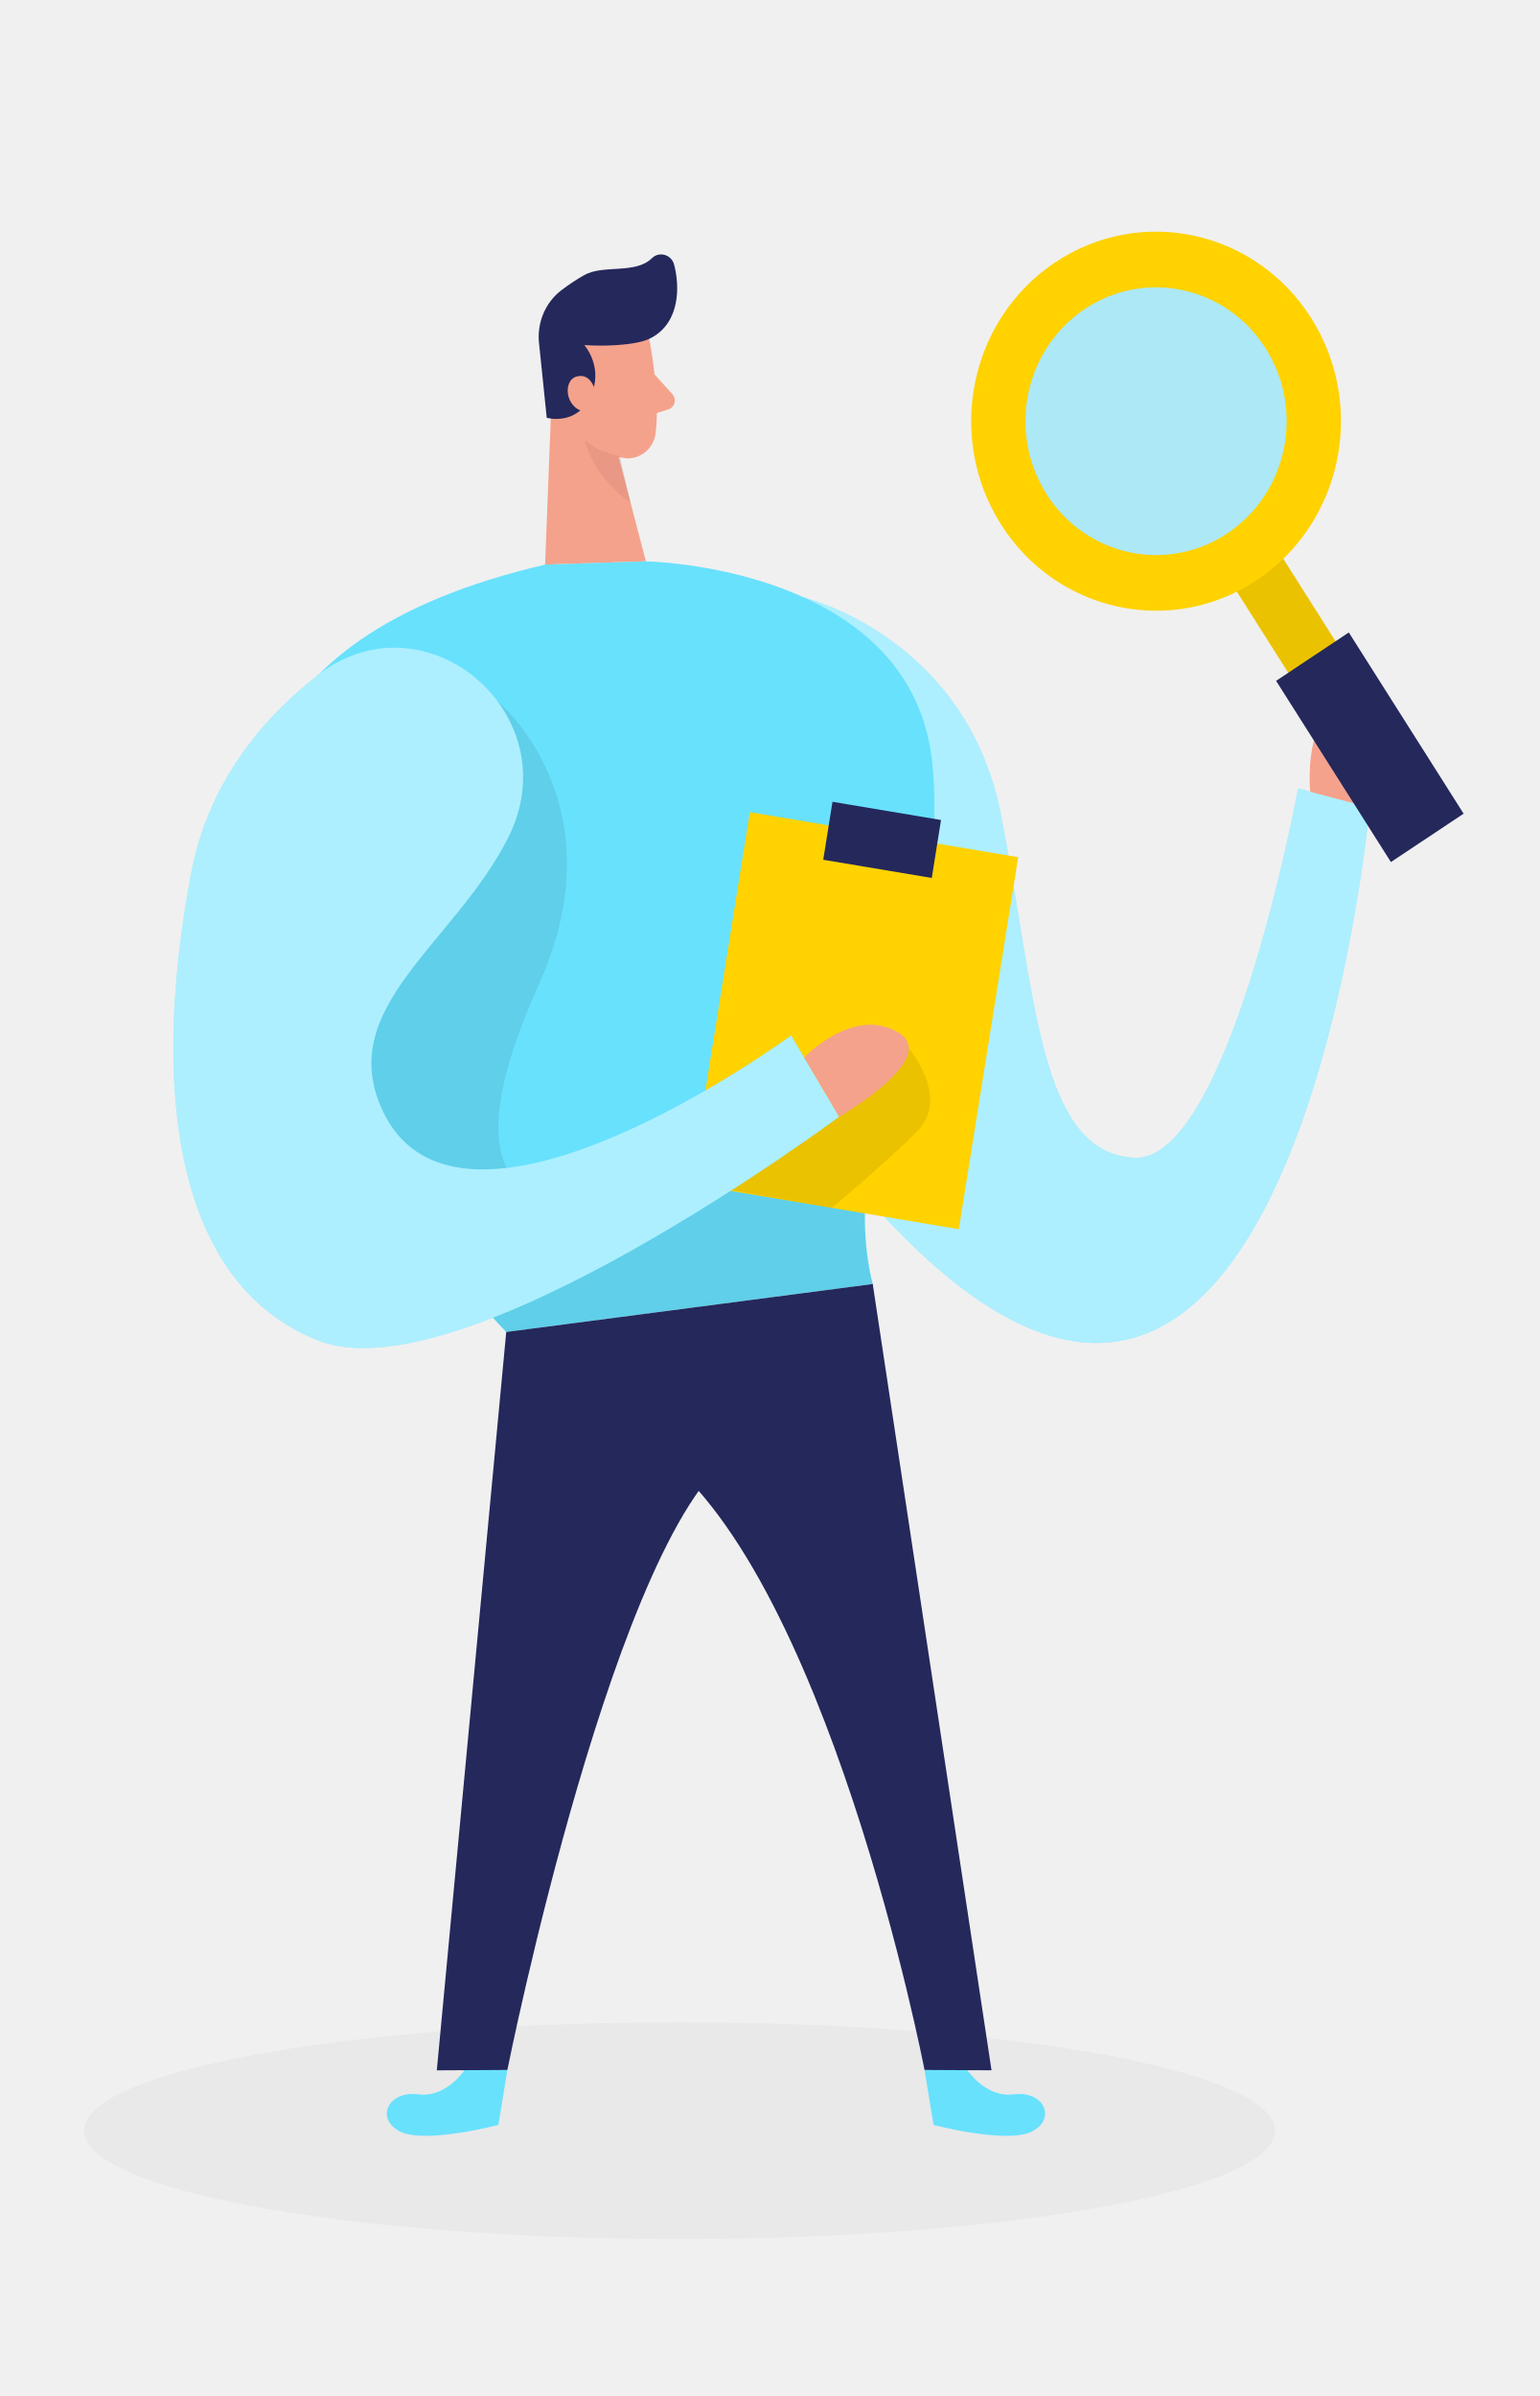
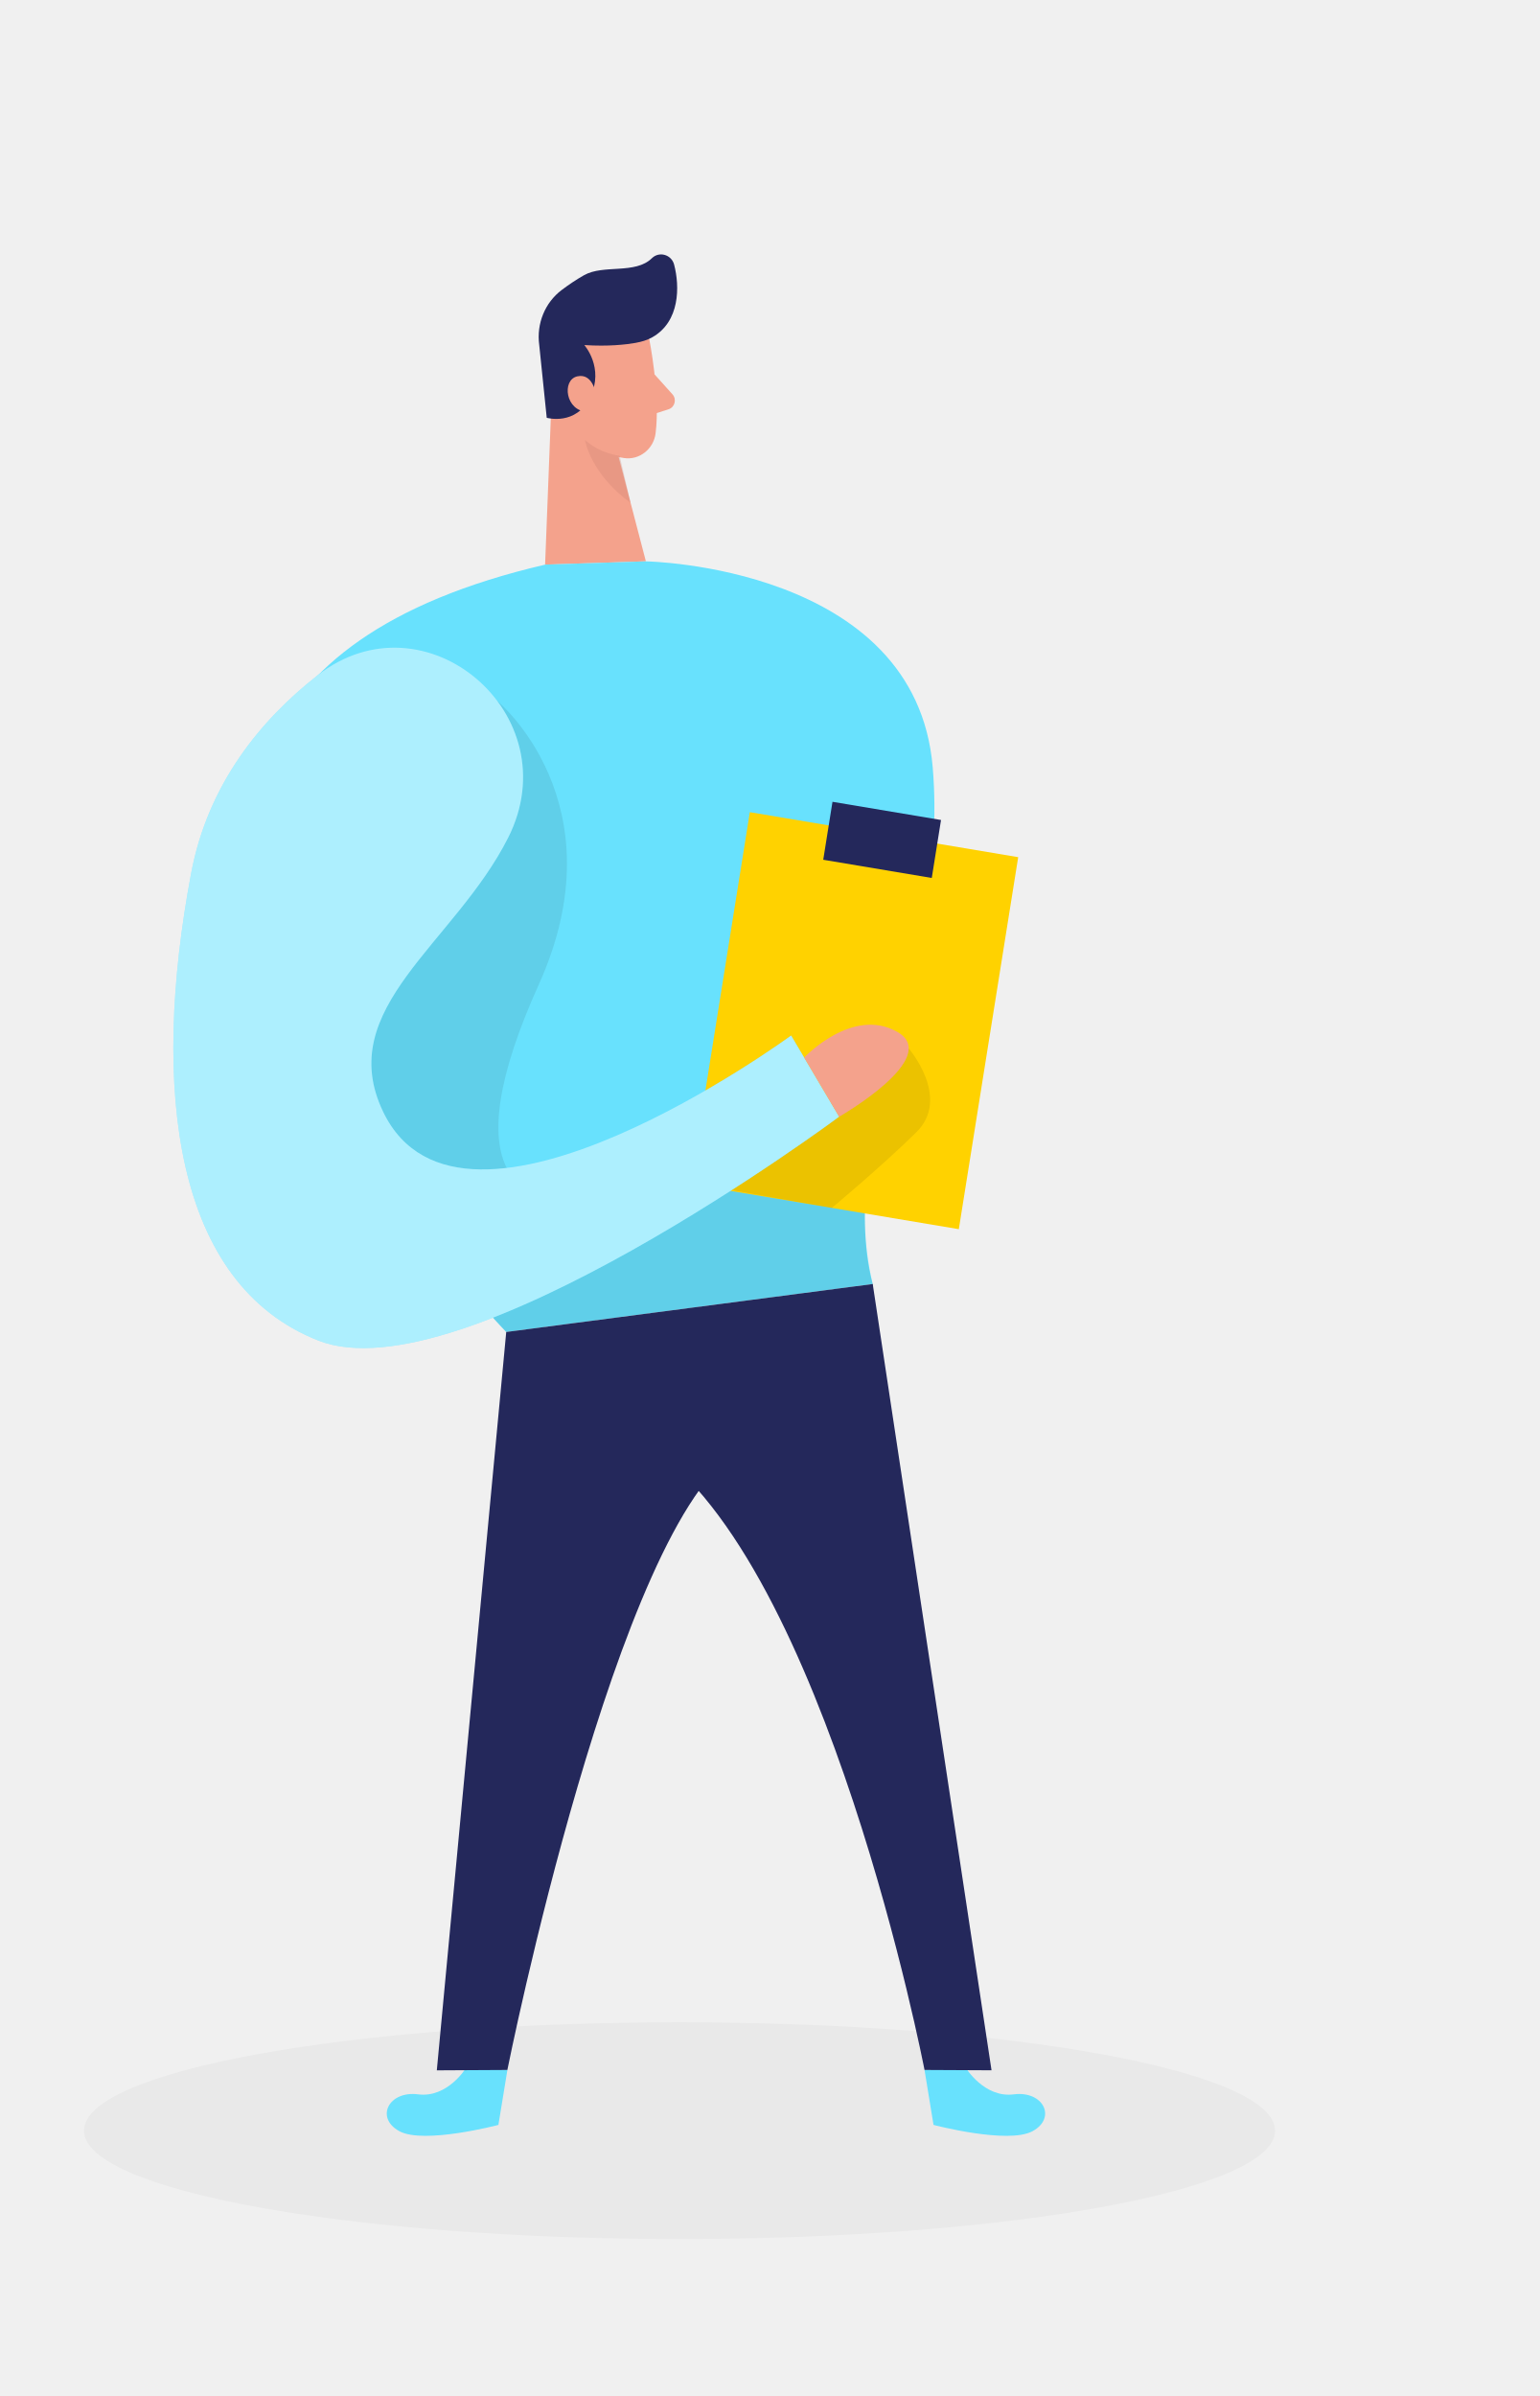
<svg xmlns="http://www.w3.org/2000/svg" width="250" height="389" viewBox="0 0 250 389" fill="none">
  <g opacity="0.03">
    <path d="M110.334 363.515C163.738 363.515 207.031 355.637 207.031 345.92C207.031 336.203 163.738 328.326 110.334 328.326C56.929 328.326 13.637 336.203 13.637 345.92C13.637 355.637 56.929 363.515 110.334 363.515Z" fill="#000001" />
  </g>
  <path d="M156.819 335.717C156.819 335.717 159.811 340.647 164.607 340.026C169.402 339.405 171.622 343.854 167.644 346.012C163.667 348.171 151.576 344.988 151.576 344.988L150.114 336.058L156.819 335.717Z" fill="#68E1FD" />
  <path d="M75.682 335.717C75.682 335.717 72.69 340.647 67.894 340.026C63.099 339.405 60.879 343.854 64.856 346.012C68.834 348.171 80.924 344.988 80.924 344.988L82.387 336.058L75.682 335.717Z" fill="#68E1FD" />
-   <path d="M130.576 97.023C130.576 97.023 156.932 103.328 162.561 132.421C168.19 161.515 168.621 187.083 184.106 187.968C199.591 188.853 210.773 128.011 210.773 128.011L222.387 131.094C222.387 131.094 210.364 263.345 147.553 201.626C84.743 139.906 130.584 97.016 130.584 97.016L130.576 97.023Z" fill="#68E1FD" />
-   <g opacity="0.46">
-     <path d="M130.576 97.023C130.576 97.023 156.932 103.328 162.561 132.421C168.19 161.515 168.621 187.083 184.106 187.968C199.591 188.853 210.773 128.011 210.773 128.011L222.387 131.094C222.387 131.094 210.364 263.345 147.553 201.626C84.743 139.906 130.584 97.016 130.584 97.016L130.576 97.023Z" fill="white" />
-   </g>
  <path d="M105.409 55.008C105.409 55.008 107.25 64.084 106.447 70.366C106.121 72.913 103.803 74.737 101.326 74.365C98.243 73.906 94.212 72.369 92.652 67.633L89.038 59.923C89.038 59.923 86.939 55.008 91.568 50.66C96.197 46.312 104.561 49.425 105.409 55.008Z" fill="#F4A28C" />
  <path d="M89.69 61.315L88.508 91.666L104.871 91.13L99.159 69.265L89.69 61.315Z" fill="#F4A28C" />
  <path d="M103.228 55.663C101.667 55.935 98.788 56.277 94.872 56.021C94.872 56.021 98.144 59.685 95.849 64.445C93.553 69.197 88.773 67.83 88.773 67.83L87.553 55.99C87.091 52.55 88.485 49.118 91.22 47.068C92.334 46.23 93.584 45.383 94.849 44.669C98.008 42.899 103.137 44.576 105.849 41.92C107.038 40.756 109.023 41.33 109.455 42.953C110.387 46.486 110.417 52.224 105.902 54.763C105.076 55.229 104.159 55.493 103.235 55.656L103.228 55.663Z" fill="#24285B" />
  <path d="M96.773 64.046C96.773 64.046 96.296 60.514 93.728 61.104C91.159 61.694 91.819 66.803 95.409 66.849L96.773 64.046Z" fill="#F4A28C" />
  <path d="M106.281 60.785L109.19 64.023C109.91 64.823 109.569 66.119 108.561 66.445L105.205 67.525L106.281 60.785Z" fill="#F4A28C" />
  <g opacity="0.31">
    <path d="M100.606 73.992C100.606 73.992 97.538 73.728 94.978 71.422C94.978 71.422 95.849 76.911 102.387 81.64L100.606 74V73.992Z" fill="#CE8172" />
  </g>
  <path d="M88.508 91.665L104.872 91.137C104.872 91.137 148.72 91.851 151.447 124.601C154.175 157.352 135.47 182.912 141.705 208.473L82.197 216.26C82.197 216.26 -15.333 115.82 88.508 91.672V91.665Z" fill="#68E1FD" />
  <g opacity="0.08">
    <path d="M80.713 113.771C80.713 113.771 100.849 130.286 87.463 159.892C74.076 189.498 82.326 198.901 102.394 193.427C122.463 187.96 130.576 165.708 130.576 165.708L140.432 196.998C140.432 196.998 140.235 203.815 141.713 208.459L82.205 216.246L80.053 213.932L53.114 175.103L80.72 113.764L80.713 113.771Z" fill="#000001" />
  </g>
  <path d="M165.323 139.164L121.75 131.859L112.111 192.256L155.683 199.561L165.323 139.164Z" fill="#FFD200" />
  <g opacity="0.08">
    <path d="M147.546 170.219C147.546 170.219 154.47 178.239 148.78 183.83C143.091 189.42 135.068 196.105 135.068 196.105L115.106 192.58L147.538 170.219H147.546Z" fill="#000001" />
  </g>
  <path d="M152.793 133.13L135.171 130.176L133.669 139.585L151.291 142.54L152.793 133.13Z" fill="#24285B" />
  <path d="M82.508 136.003C92.606 116.009 69 95.977 51.553 109.65C42.394 116.832 33.781 127.221 31.038 141.764C24.417 176.906 28.311 208.46 51.69 217.646C75.069 226.831 136.25 181.3 136.25 181.3L128.455 168.124C128.455 168.124 75.069 207.265 62.212 180.508C54.121 163.667 73.803 153.248 82.508 136.003Z" fill="#68E1FD" />
  <g opacity="0.46">
    <path d="M82.508 136.003C92.606 116.009 69 95.977 51.553 109.65C42.394 116.832 33.781 127.221 31.038 141.764C24.417 176.906 28.311 208.46 51.69 217.646C75.069 226.831 136.25 181.3 136.25 181.3L128.455 168.124C128.455 168.124 75.069 207.265 62.212 180.508C54.121 163.667 73.803 153.248 82.508 136.003Z" fill="white" />
  </g>
  <path d="M130.576 171.7C130.576 171.7 138.402 163.361 145.705 167.538C153.008 171.716 136.258 181.305 136.258 181.305L130.576 171.7Z" fill="#F4A28C" />
  <path d="M82.197 216.253L70.925 336.128L82.379 336.065C82.379 336.065 100.205 246.992 120.076 235.407C139.947 223.823 141.705 208.465 141.705 208.465L82.197 216.253Z" fill="#24285B" />
  <path d="M141.705 208.465L160.993 336.12L150.114 336.065C150.114 336.065 134.25 253.848 105.197 234.608L141.705 208.465Z" fill="#24285B" />
-   <path d="M212.735 128.54C212.735 128.54 211.417 114.362 219.16 115.294C226.902 116.226 222.387 131.102 222.387 131.102L212.743 128.54H212.735Z" fill="#F4A28C" />
-   <path d="M206.368 87.577L198.693 92.686L213.205 115.588L220.88 110.479L206.368 87.577Z" fill="#FFD200" />
-   <g opacity="0.08">
-     <path d="M206.368 87.577L198.693 92.686L213.205 115.588L220.88 110.479L206.368 87.577Z" fill="#000001" />
-   </g>
-   <path d="M219.005 102.682L207.2 110.539L225.842 139.959L237.647 132.102L219.005 102.682Z" fill="#24285B" />
-   <ellipse cx="187.5" cy="67.938" rx="24.621" ry="25.234" fill="#68E1FD" fill-opacity="0.5" />
-   <path d="M171.356 42.578C157.455 51.834 153.5 70.887 162.531 85.143C171.561 99.391 190.152 103.444 204.061 94.188C217.962 84.933 221.917 65.879 212.887 51.624C203.856 37.376 185.265 33.323 171.356 42.578ZM199.258 86.61C189.432 93.148 176.303 90.283 169.925 80.22C163.546 70.15 166.341 56.694 176.159 50.156C185.985 43.619 199.114 46.484 205.493 56.547C211.872 66.617 209.076 80.073 199.258 86.61Z" fill="#FFD200" />
</svg>
